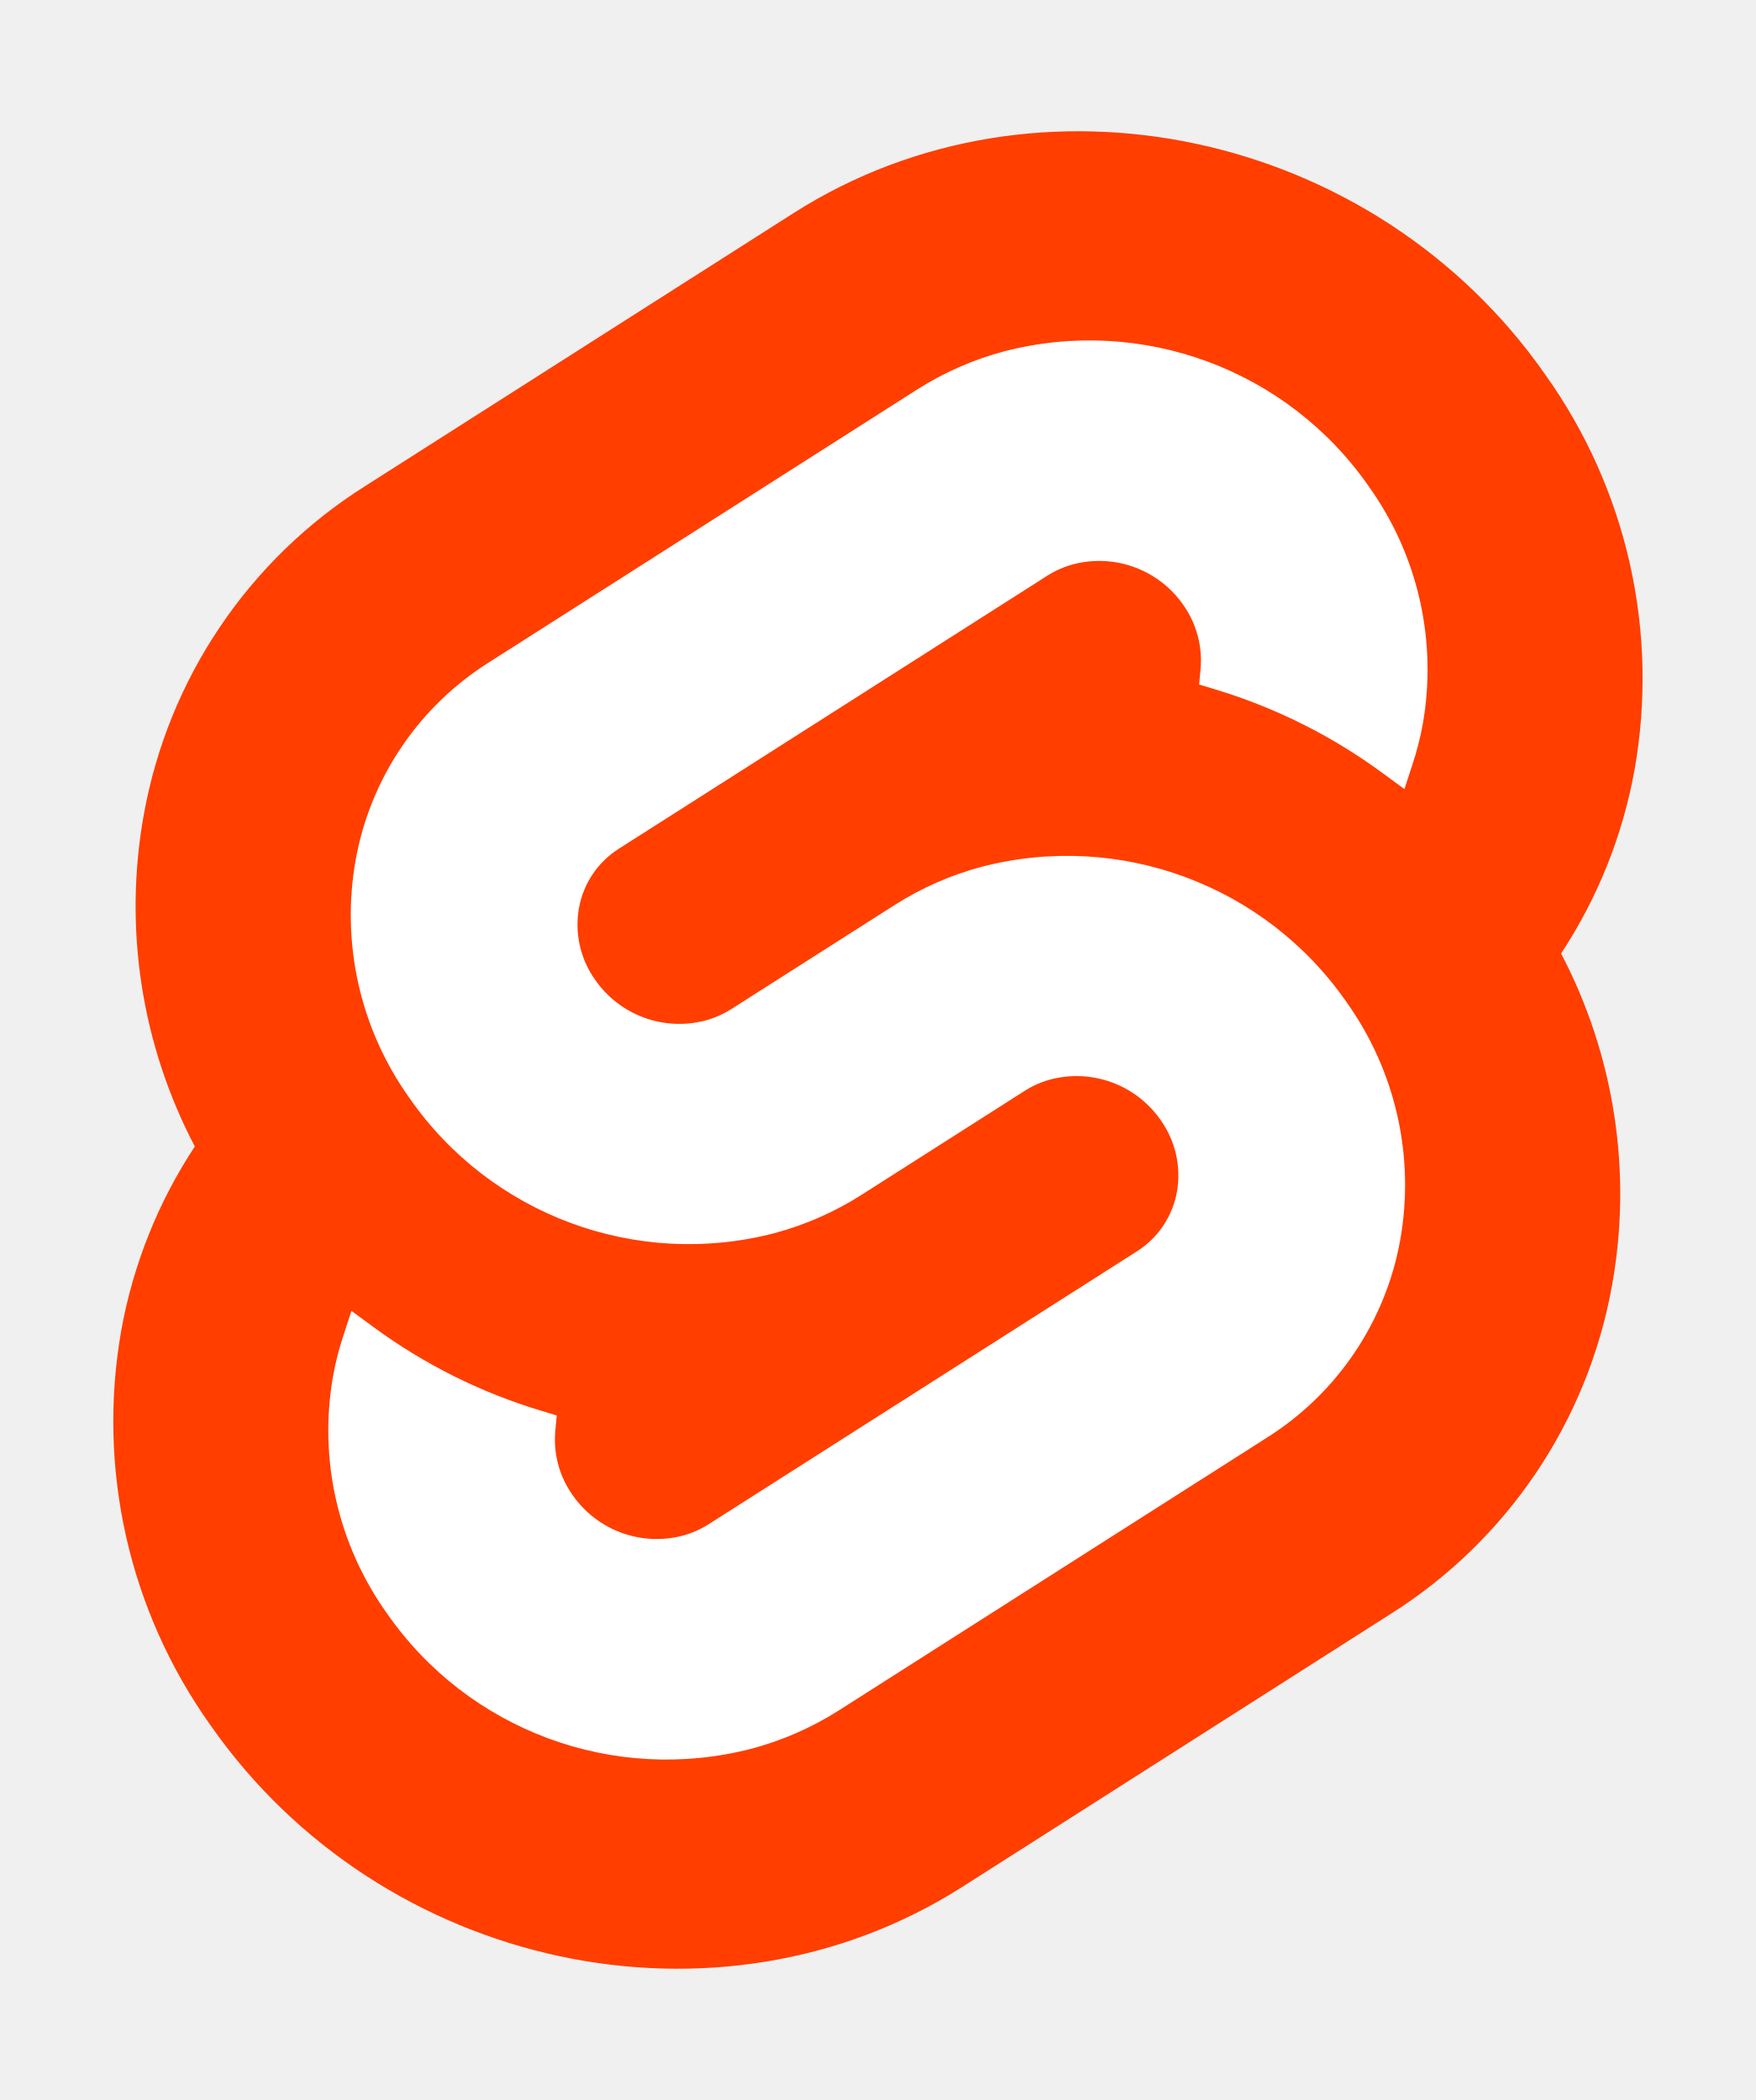
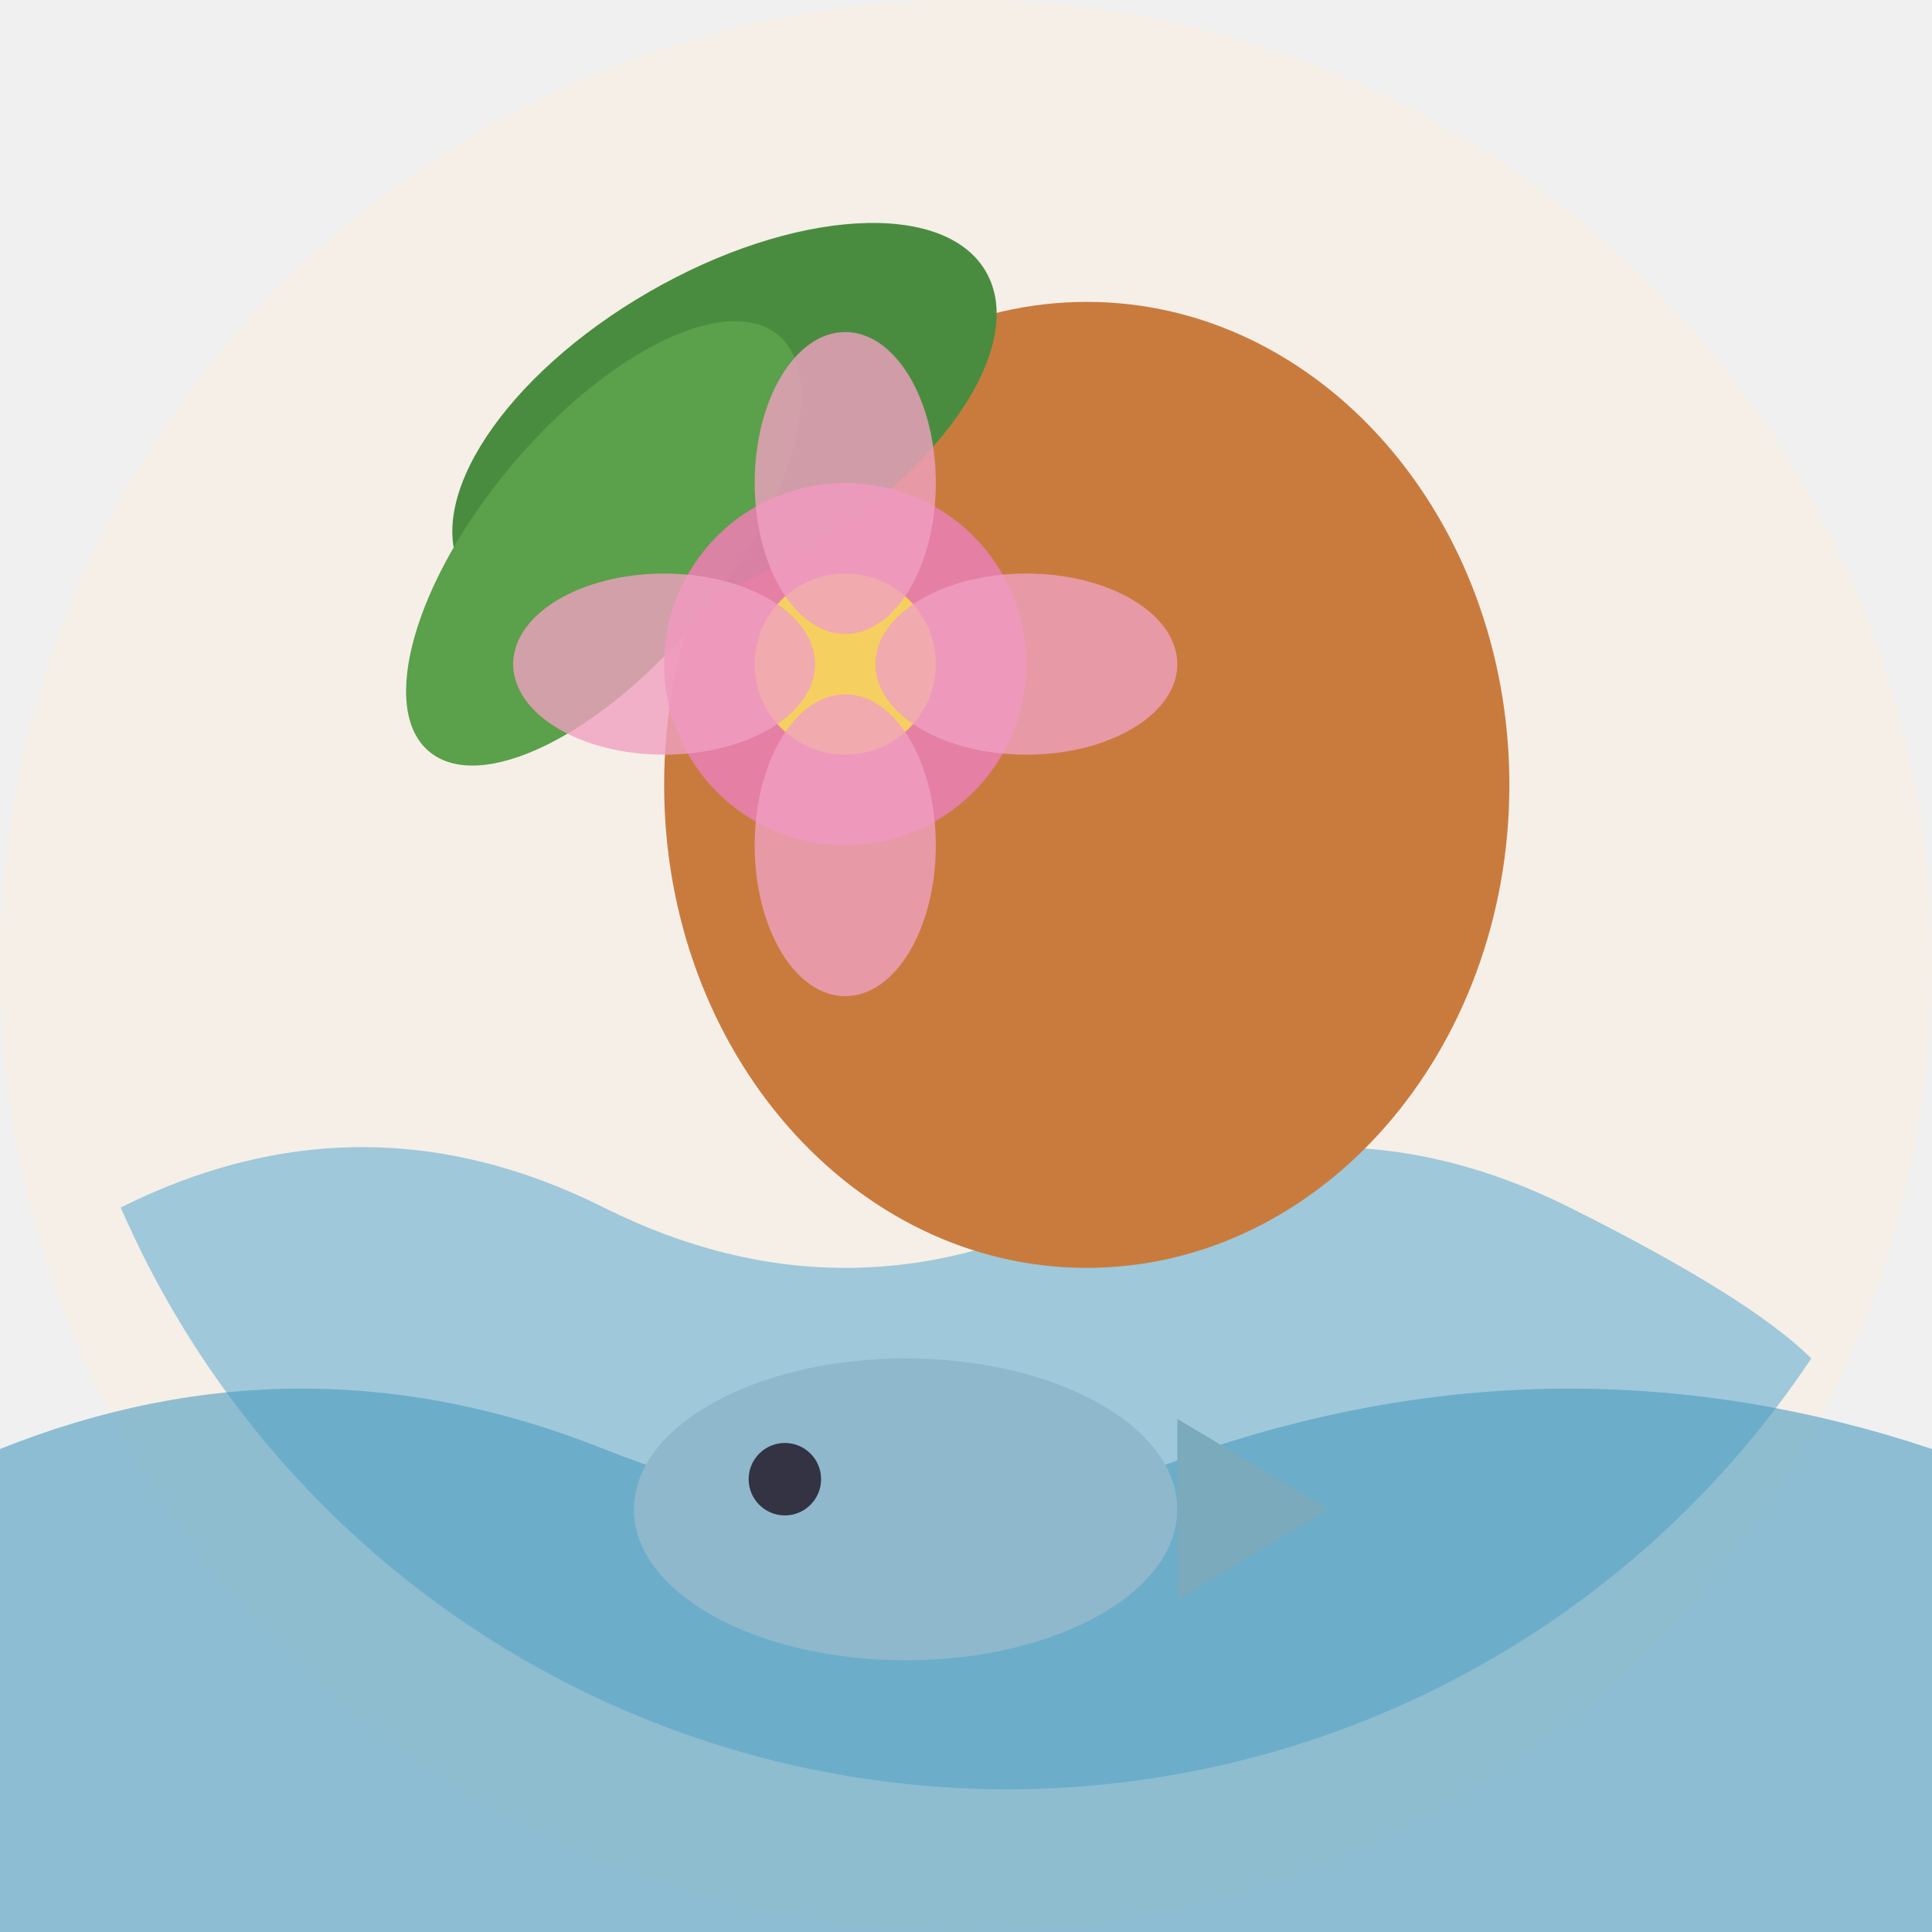
- <svg xmlns="http://www.w3.org/2000/svg" width="107" height="128" viewBox="0 0 107 128">
-   <path d="M94.157 22.819c-10.4-14.885-30.94-19.297-45.792-9.835L22.282 29.608A29.92 29.92 0 0 0 8.764 49.65a31.5 31.5 0 0 0 3.108 20.231 30 30 0 0 0-4.477 11.183 31.9 31.9 0 0 0 5.448 24.116c10.402 14.887 30.942 19.297 45.791 9.835l26.083-16.624A29.92 29.92 0 0 0 98.235 78.35a31.53 31.53 0 0 0-3.105-20.232 30 30 0 0 0 4.474-11.182 31.88 31.88 0 0 0-5.447-24.116" style="fill:#ff3e00" />
-   <path d="M45.817 106.582a20.72 20.72 0 0 1-22.237-8.243 19.17 19.17 0 0 1-3.277-14.503 18 18 0 0 1 .624-2.435l.49-1.498 1.337.981a33.6 33.6 0 0 0 10.203 5.098l.97.294-.09.968a5.85 5.85 0 0 0 1.052 3.878 6.24 6.24 0 0 0 6.695 2.485 5.8 5.8 0 0 0 1.603-.704L69.27 76.28a5.43 5.43 0 0 0 2.45-3.631 5.8 5.8 0 0 0-.987-4.371 6.24 6.24 0 0 0-6.698-2.487 5.7 5.7 0 0 0-1.6.704l-9.953 6.345a19 19 0 0 1-5.296 2.326 20.72 20.72 0 0 1-22.237-8.243 19.17 19.17 0 0 1-3.277-14.502 17.99 17.99 0 0 1 8.13-12.052l26.081-16.623a19 19 0 0 1 5.3-2.329 20.72 20.72 0 0 1 22.237 8.243 19.17 19.17 0 0 1 3.277 14.503 18 18 0 0 1-.624 2.435l-.49 1.498-1.337-.98a33.6 33.6 0 0 0-10.203-5.1l-.97-.294.09-.968a5.86 5.86 0 0 0-1.052-3.878 6.24 6.24 0 0 0-6.696-2.485 5.8 5.8 0 0 0-1.602.704L37.73 51.72a5.42 5.42 0 0 0-2.449 3.63 5.79 5.79 0 0 0 .986 4.372 6.24 6.24 0 0 0 6.698 2.486 5.8 5.8 0 0 0 1.602-.704l9.952-6.342a19 19 0 0 1 5.295-2.328 20.72 20.72 0 0 1 22.237 8.242 19.17 19.17 0 0 1 3.277 14.503 18 18 0 0 1-8.13 12.053l-26.081 16.622a19 19 0 0 1-5.3 2.328" style="fill:#fff" />
+ <svg xmlns="http://www.w3.org/2000/svg" viewBox="0 0 64 64" width="64" height="64">
+   <circle cx="32" cy="32" r="32" fill="#F5EFE8" />
+   <path d="M4 40 Q12 36 20 40 Q28 44 36 40 Q44 36 52 40 Q58 43 60 45 A32 32 0 0 1 4 40Z" fill="#7AB8D4" opacity="0.7" />
+   <path d="M0 48 Q10 44 20 48 Q30 52 40 48 Q52 44 64 48 L64 64 L0 64Z" fill="#4A9BBF" opacity="0.6" />
+   <ellipse cx="36" cy="26" rx="14" ry="16" fill="#C97B3E" />
+   <ellipse cx="24" cy="14" rx="10" ry="5" fill="#4A8C3F" transform="rotate(-30 24 14)" />
+   <ellipse cx="20" cy="18" rx="9" ry="4" fill="#5BA04A" transform="rotate(-50 20 18)" />
+   <circle cx="28" cy="22" r="6" fill="#E87FAF" opacity="0.9" />
+   <circle cx="28" cy="22" r="3" fill="#F5D060" />
+   <ellipse cx="28" cy="16" rx="3" ry="5" fill="#F0A0C0" opacity="0.8" />
+   <ellipse cx="28" cy="28" rx="3" ry="5" fill="#F0A0C0" opacity="0.8" />
+   <ellipse cx="22" cy="22" rx="5" ry="3" fill="#F0A0C0" opacity="0.8" />
+   <ellipse cx="34" cy="22" rx="5" ry="3" fill="#F0A0C0" opacity="0.8" />
+   <ellipse cx="30" cy="50" rx="9" ry="5" fill="#8FB8CC" />
+   <polygon points="39,47 44,50 39,53" fill="#7AAABB" />
+   <circle cx="26" cy="49" r="1.2" fill="#334" />
</svg>
